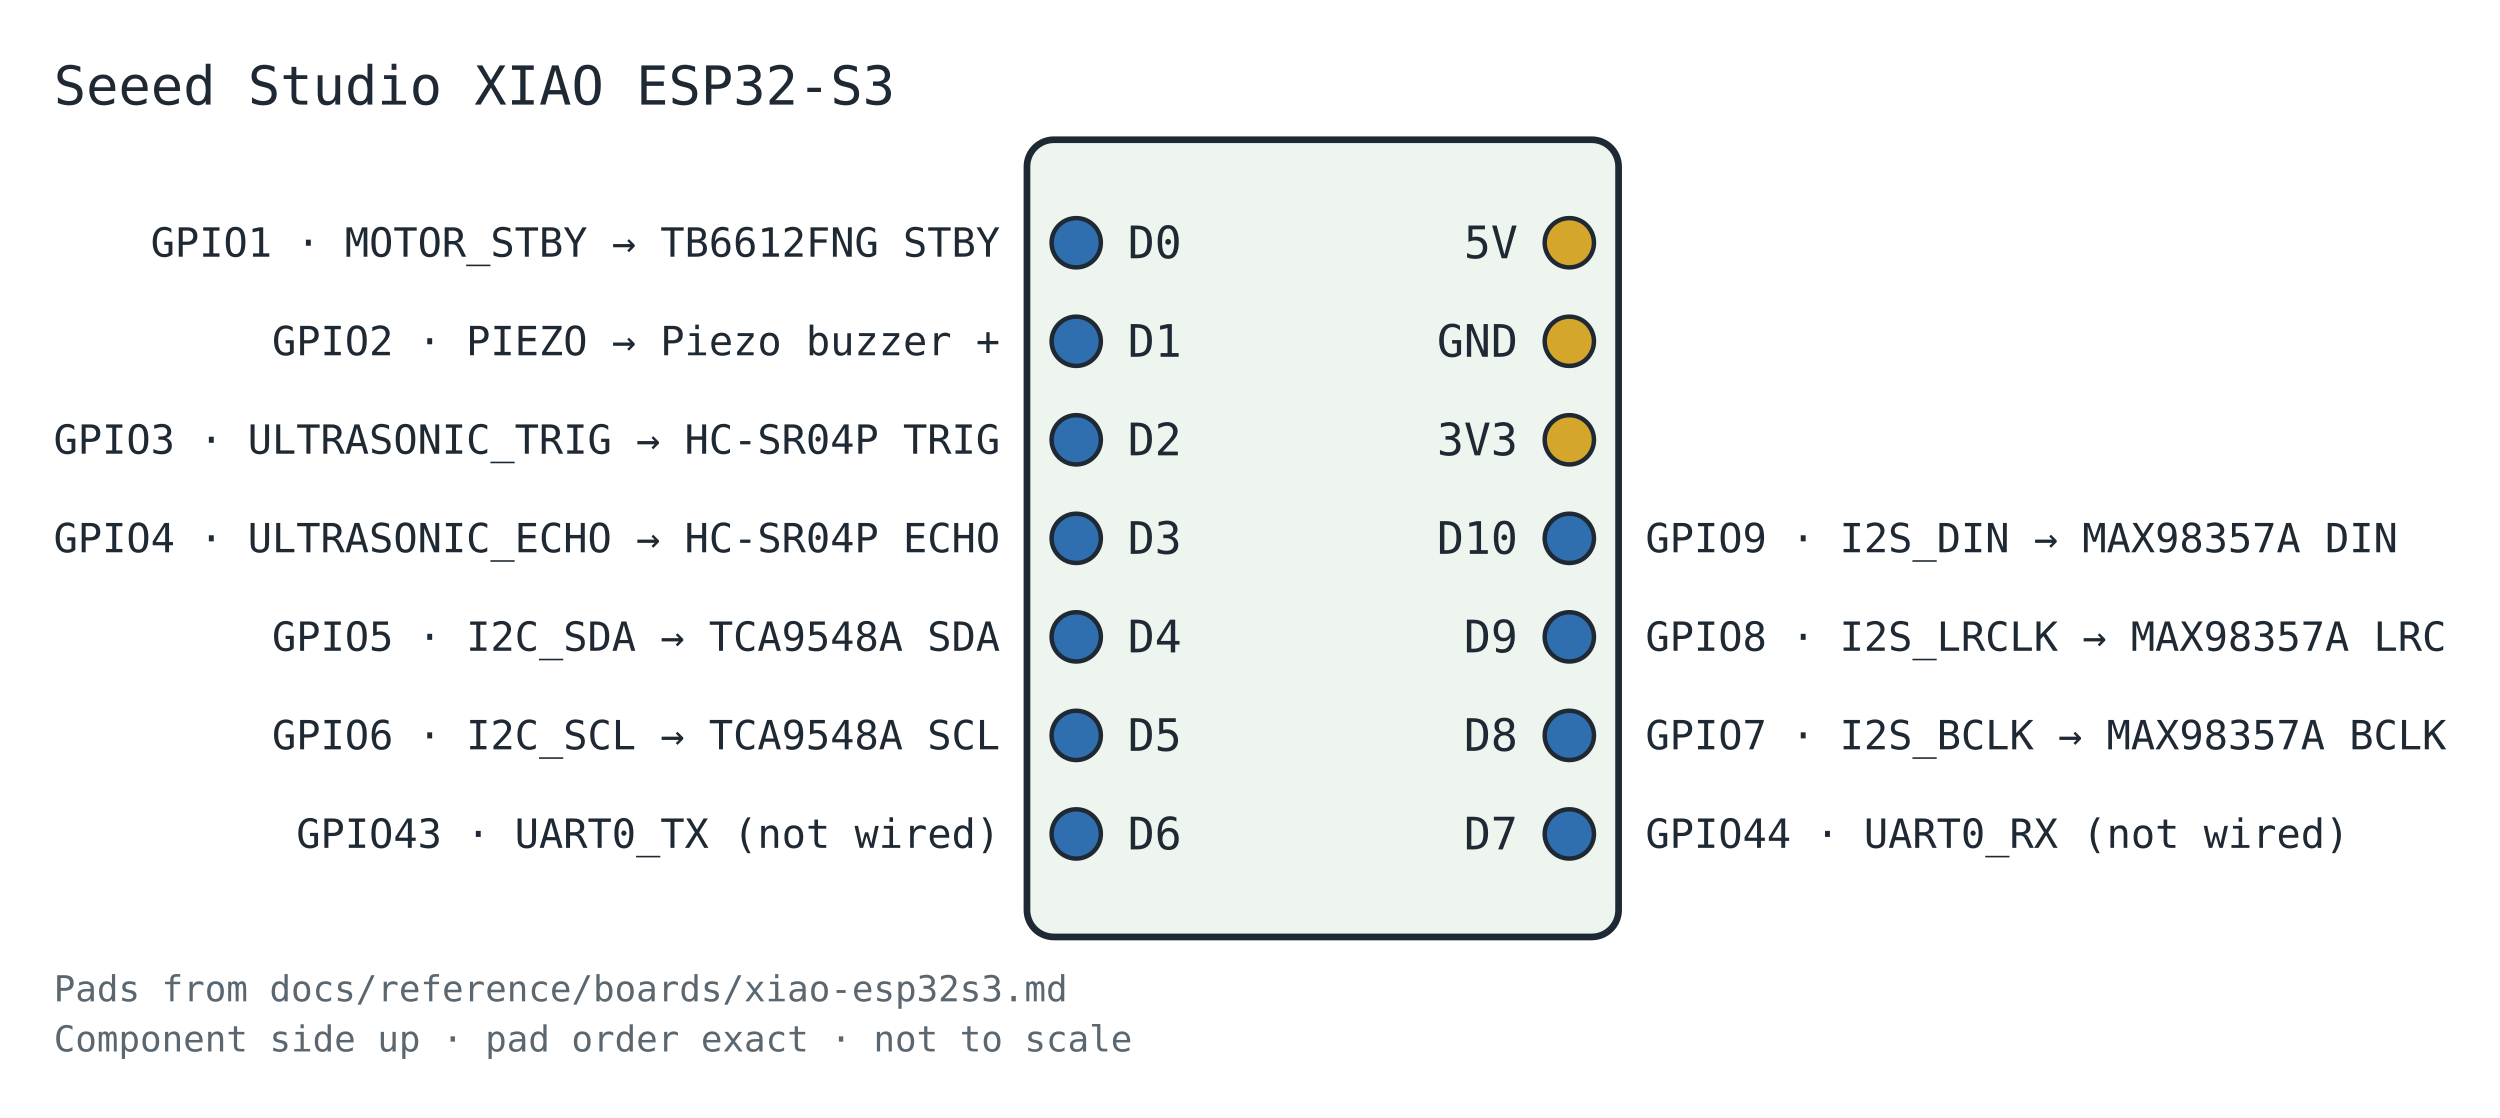
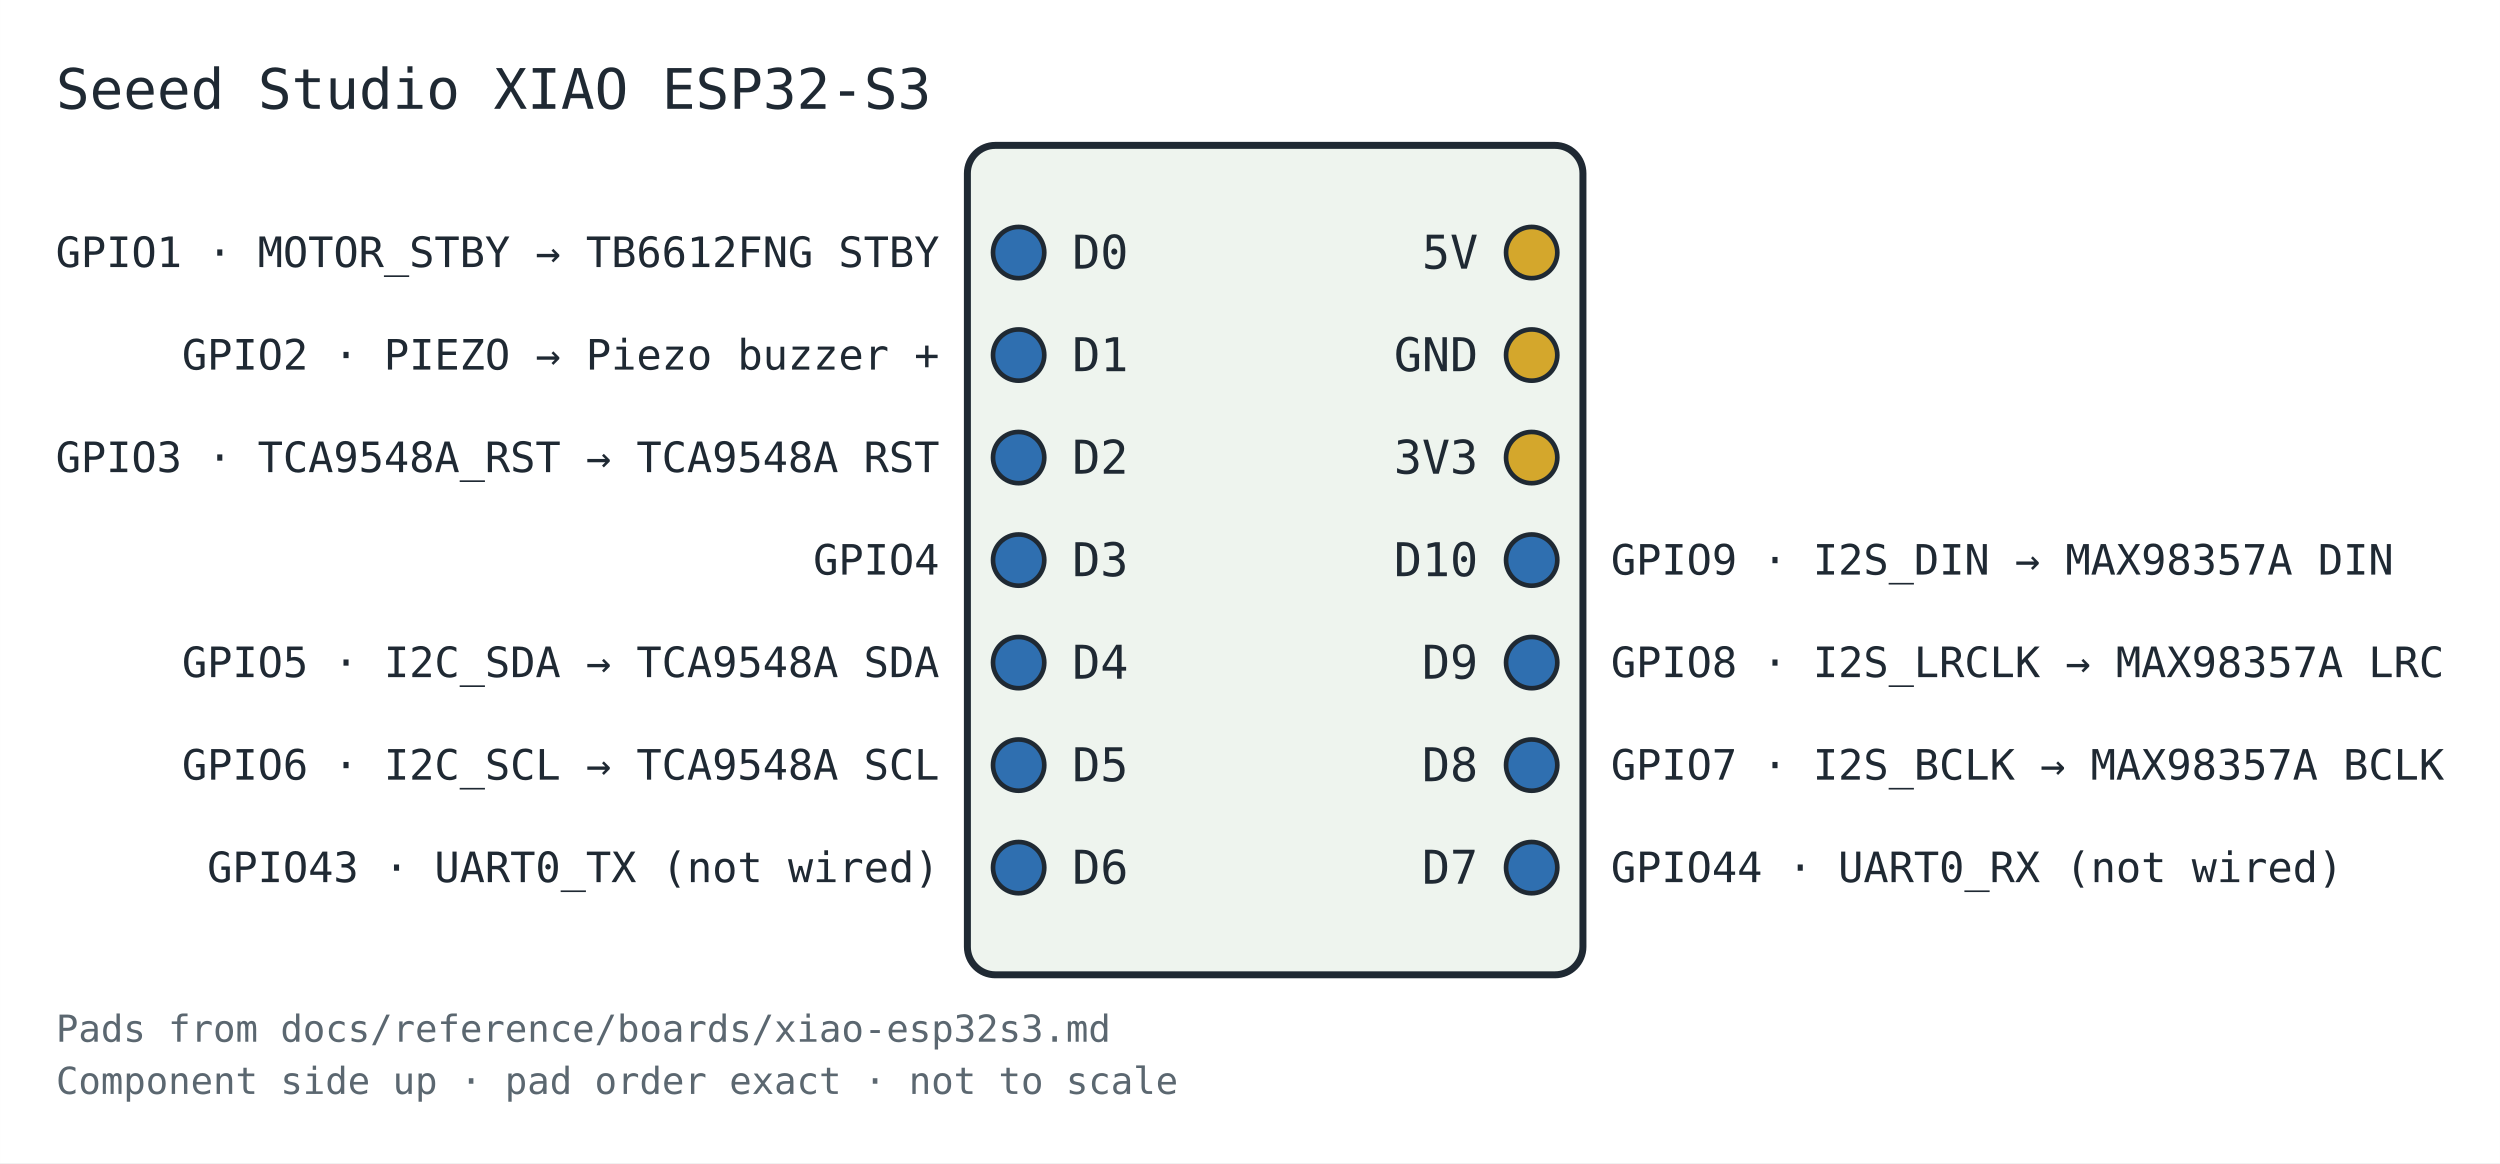
- <svg xmlns="http://www.w3.org/2000/svg" width="139.55mm" height="62.40mm" viewBox="0 0 558.2 249.6" font-family="DejaVu Sans Mono">
-   <rect x="0" y="0" width="558.2" height="249.6" fill="#ffffff" />
+ <svg xmlns="http://www.w3.org/2000/svg" width="134.13mm" height="62.40mm" viewBox="0 0 536.5 249.6" font-family="DejaVu Sans Mono">
+   <rect x="0" y="0" width="536.5" height="249.6" fill="#ffffff" />
  <text x="12.0" y="19.2" font-size="12" text-anchor="start" dominant-baseline="central" fill="#1f2933">Seeed Studio XIAO ESP32-S3</text>
-   <rect x="229.3" y="31.2" width="132.1" height="178.0" rx="6" fill="#eef4ee" stroke="#1f2933" stroke-width="1.5" />
-   <circle cx="240.3" cy="54.2" r="5.5" fill="#2f6fb0" stroke="#1f2933" stroke-width="1" data-anchor="D0" data-side="L" data-pos="1" />
-   <text x="251.8" y="54.2" font-size="10" text-anchor="start" dominant-baseline="central" fill="#1f2933">D0</text>
-   <text x="223.3" y="54.2" font-size="9" text-anchor="end" dominant-baseline="central" fill="#1f2933">GPIO1 · MOTOR_STBY → TB6612FNG STBY</text>
-   <circle cx="240.3" cy="76.2" r="5.5" fill="#2f6fb0" stroke="#1f2933" stroke-width="1" data-anchor="D1" data-side="L" data-pos="2" />
-   <text x="251.8" y="76.2" font-size="10" text-anchor="start" dominant-baseline="central" fill="#1f2933">D1</text>
-   <text x="223.3" y="76.2" font-size="9" text-anchor="end" dominant-baseline="central" fill="#1f2933">GPIO2 · PIEZO → Piezo buzzer +</text>
-   <circle cx="240.3" cy="98.2" r="5.5" fill="#2f6fb0" stroke="#1f2933" stroke-width="1" data-anchor="D2" data-side="L" data-pos="3" />
-   <text x="251.8" y="98.2" font-size="10" text-anchor="start" dominant-baseline="central" fill="#1f2933">D2</text>
-   <text x="223.3" y="98.2" font-size="9" text-anchor="end" dominant-baseline="central" fill="#1f2933">GPIO3 · ULTRASONIC_TRIG → HC-SR04P TRIG</text>
-   <circle cx="240.3" cy="120.2" r="5.5" fill="#2f6fb0" stroke="#1f2933" stroke-width="1" data-anchor="D3" data-side="L" data-pos="4" />
-   <text x="251.8" y="120.2" font-size="10" text-anchor="start" dominant-baseline="central" fill="#1f2933">D3</text>
-   <text x="223.3" y="120.2" font-size="9" text-anchor="end" dominant-baseline="central" fill="#1f2933">GPIO4 · ULTRASONIC_ECHO → HC-SR04P ECHO</text>
-   <circle cx="240.3" cy="142.2" r="5.5" fill="#2f6fb0" stroke="#1f2933" stroke-width="1" data-anchor="D4" data-side="L" data-pos="5" />
-   <text x="251.8" y="142.2" font-size="10" text-anchor="start" dominant-baseline="central" fill="#1f2933">D4</text>
-   <text x="223.3" y="142.2" font-size="9" text-anchor="end" dominant-baseline="central" fill="#1f2933">GPIO5 · I2C_SDA → TCA9548A SDA</text>
-   <circle cx="240.3" cy="164.2" r="5.5" fill="#2f6fb0" stroke="#1f2933" stroke-width="1" data-anchor="D5" data-side="L" data-pos="6" />
-   <text x="251.8" y="164.2" font-size="10" text-anchor="start" dominant-baseline="central" fill="#1f2933">D5</text>
-   <text x="223.3" y="164.2" font-size="9" text-anchor="end" dominant-baseline="central" fill="#1f2933">GPIO6 · I2C_SCL → TCA9548A SCL</text>
-   <circle cx="240.3" cy="186.2" r="5.5" fill="#2f6fb0" stroke="#1f2933" stroke-width="1" data-anchor="D6" data-side="L" data-pos="7" />
-   <text x="251.8" y="186.2" font-size="10" text-anchor="start" dominant-baseline="central" fill="#1f2933">D6</text>
-   <text x="223.3" y="186.2" font-size="9" text-anchor="end" dominant-baseline="central" fill="#1f2933">GPIO43 · UART0_TX (not wired)</text>
-   <circle cx="350.4" cy="54.2" r="5.5" fill="#d4a72c" stroke="#1f2933" stroke-width="1" data-anchor="5V" data-side="R" data-pos="1" />
-   <text x="338.9" y="54.2" font-size="10" text-anchor="end" dominant-baseline="central" fill="#1f2933">5V</text>
-   <circle cx="350.4" cy="76.2" r="5.5" fill="#d4a72c" stroke="#1f2933" stroke-width="1" data-anchor="GND" data-side="R" data-pos="2" />
-   <text x="338.9" y="76.2" font-size="10" text-anchor="end" dominant-baseline="central" fill="#1f2933">GND</text>
-   <circle cx="350.4" cy="98.2" r="5.5" fill="#d4a72c" stroke="#1f2933" stroke-width="1" data-anchor="3V3" data-side="R" data-pos="3" />
-   <text x="338.9" y="98.2" font-size="10" text-anchor="end" dominant-baseline="central" fill="#1f2933">3V3</text>
-   <circle cx="350.4" cy="120.2" r="5.5" fill="#2f6fb0" stroke="#1f2933" stroke-width="1" data-anchor="D10" data-side="R" data-pos="4" />
-   <text x="338.9" y="120.2" font-size="10" text-anchor="end" dominant-baseline="central" fill="#1f2933">D10</text>
-   <text x="367.4" y="120.2" font-size="9" text-anchor="start" dominant-baseline="central" fill="#1f2933">GPIO9 · I2S_DIN → MAX98357A DIN</text>
-   <circle cx="350.4" cy="142.2" r="5.5" fill="#2f6fb0" stroke="#1f2933" stroke-width="1" data-anchor="D9" data-side="R" data-pos="5" />
-   <text x="338.9" y="142.2" font-size="10" text-anchor="end" dominant-baseline="central" fill="#1f2933">D9</text>
-   <text x="367.4" y="142.2" font-size="9" text-anchor="start" dominant-baseline="central" fill="#1f2933">GPIO8 · I2S_LRCLK → MAX98357A LRC</text>
-   <circle cx="350.4" cy="164.2" r="5.5" fill="#2f6fb0" stroke="#1f2933" stroke-width="1" data-anchor="D8" data-side="R" data-pos="6" />
-   <text x="338.9" y="164.2" font-size="10" text-anchor="end" dominant-baseline="central" fill="#1f2933">D8</text>
-   <text x="367.4" y="164.2" font-size="9" text-anchor="start" dominant-baseline="central" fill="#1f2933">GPIO7 · I2S_BCLK → MAX98357A BCLK</text>
-   <circle cx="350.4" cy="186.2" r="5.5" fill="#2f6fb0" stroke="#1f2933" stroke-width="1" data-anchor="D7" data-side="R" data-pos="7" />
-   <text x="338.9" y="186.2" font-size="10" text-anchor="end" dominant-baseline="central" fill="#1f2933">D7</text>
-   <text x="367.4" y="186.2" font-size="9" text-anchor="start" dominant-baseline="central" fill="#1f2933">GPIO44 · UART0_RX (not wired)</text>
+   <rect x="207.6" y="31.2" width="132.1" height="178.0" rx="6" fill="#eef4ee" stroke="#1f2933" stroke-width="1.5" />
+   <circle cx="218.6" cy="54.2" r="5.5" fill="#2f6fb0" stroke="#1f2933" stroke-width="1" data-anchor="D0" data-side="L" data-pos="1" />
+   <text x="230.1" y="54.2" font-size="10" text-anchor="start" dominant-baseline="central" fill="#1f2933">D0</text>
+   <text x="201.6" y="54.2" font-size="9" text-anchor="end" dominant-baseline="central" fill="#1f2933">GPIO1 · MOTOR_STBY → TB6612FNG STBY</text>
+   <circle cx="218.6" cy="76.2" r="5.5" fill="#2f6fb0" stroke="#1f2933" stroke-width="1" data-anchor="D1" data-side="L" data-pos="2" />
+   <text x="230.1" y="76.2" font-size="10" text-anchor="start" dominant-baseline="central" fill="#1f2933">D1</text>
+   <text x="201.6" y="76.2" font-size="9" text-anchor="end" dominant-baseline="central" fill="#1f2933">GPIO2 · PIEZO → Piezo buzzer +</text>
+   <circle cx="218.6" cy="98.2" r="5.5" fill="#2f6fb0" stroke="#1f2933" stroke-width="1" data-anchor="D2" data-side="L" data-pos="3" />
+   <text x="230.1" y="98.2" font-size="10" text-anchor="start" dominant-baseline="central" fill="#1f2933">D2</text>
+   <text x="201.6" y="98.2" font-size="9" text-anchor="end" dominant-baseline="central" fill="#1f2933">GPIO3 · TCA9548A_RST → TCA9548A RST</text>
+   <circle cx="218.6" cy="120.2" r="5.5" fill="#2f6fb0" stroke="#1f2933" stroke-width="1" data-anchor="D3" data-side="L" data-pos="4" />
+   <text x="230.1" y="120.2" font-size="10" text-anchor="start" dominant-baseline="central" fill="#1f2933">D3</text>
+   <text x="201.6" y="120.2" font-size="9" text-anchor="end" dominant-baseline="central" fill="#1f2933">GPIO4</text>
+   <circle cx="218.6" cy="142.2" r="5.5" fill="#2f6fb0" stroke="#1f2933" stroke-width="1" data-anchor="D4" data-side="L" data-pos="5" />
+   <text x="230.1" y="142.2" font-size="10" text-anchor="start" dominant-baseline="central" fill="#1f2933">D4</text>
+   <text x="201.6" y="142.2" font-size="9" text-anchor="end" dominant-baseline="central" fill="#1f2933">GPIO5 · I2C_SDA → TCA9548A SDA</text>
+   <circle cx="218.6" cy="164.2" r="5.5" fill="#2f6fb0" stroke="#1f2933" stroke-width="1" data-anchor="D5" data-side="L" data-pos="6" />
+   <text x="230.1" y="164.2" font-size="10" text-anchor="start" dominant-baseline="central" fill="#1f2933">D5</text>
+   <text x="201.6" y="164.2" font-size="9" text-anchor="end" dominant-baseline="central" fill="#1f2933">GPIO6 · I2C_SCL → TCA9548A SCL</text>
+   <circle cx="218.6" cy="186.2" r="5.5" fill="#2f6fb0" stroke="#1f2933" stroke-width="1" data-anchor="D6" data-side="L" data-pos="7" />
+   <text x="230.1" y="186.2" font-size="10" text-anchor="start" dominant-baseline="central" fill="#1f2933">D6</text>
+   <text x="201.6" y="186.2" font-size="9" text-anchor="end" dominant-baseline="central" fill="#1f2933">GPIO43 · UART0_TX (not wired)</text>
+   <circle cx="328.7" cy="54.2" r="5.5" fill="#d4a72c" stroke="#1f2933" stroke-width="1" data-anchor="5V" data-side="R" data-pos="1" />
+   <text x="317.2" y="54.2" font-size="10" text-anchor="end" dominant-baseline="central" fill="#1f2933">5V</text>
+   <circle cx="328.7" cy="76.2" r="5.5" fill="#d4a72c" stroke="#1f2933" stroke-width="1" data-anchor="GND" data-side="R" data-pos="2" />
+   <text x="317.2" y="76.2" font-size="10" text-anchor="end" dominant-baseline="central" fill="#1f2933">GND</text>
+   <circle cx="328.7" cy="98.2" r="5.5" fill="#d4a72c" stroke="#1f2933" stroke-width="1" data-anchor="3V3" data-side="R" data-pos="3" />
+   <text x="317.2" y="98.2" font-size="10" text-anchor="end" dominant-baseline="central" fill="#1f2933">3V3</text>
+   <circle cx="328.7" cy="120.2" r="5.5" fill="#2f6fb0" stroke="#1f2933" stroke-width="1" data-anchor="D10" data-side="R" data-pos="4" />
+   <text x="317.2" y="120.2" font-size="10" text-anchor="end" dominant-baseline="central" fill="#1f2933">D10</text>
+   <text x="345.7" y="120.2" font-size="9" text-anchor="start" dominant-baseline="central" fill="#1f2933">GPIO9 · I2S_DIN → MAX98357A DIN</text>
+   <circle cx="328.7" cy="142.2" r="5.5" fill="#2f6fb0" stroke="#1f2933" stroke-width="1" data-anchor="D9" data-side="R" data-pos="5" />
+   <text x="317.2" y="142.2" font-size="10" text-anchor="end" dominant-baseline="central" fill="#1f2933">D9</text>
+   <text x="345.7" y="142.2" font-size="9" text-anchor="start" dominant-baseline="central" fill="#1f2933">GPIO8 · I2S_LRCLK → MAX98357A LRC</text>
+   <circle cx="328.7" cy="164.2" r="5.5" fill="#2f6fb0" stroke="#1f2933" stroke-width="1" data-anchor="D8" data-side="R" data-pos="6" />
+   <text x="317.2" y="164.2" font-size="10" text-anchor="end" dominant-baseline="central" fill="#1f2933">D8</text>
+   <text x="345.7" y="164.2" font-size="9" text-anchor="start" dominant-baseline="central" fill="#1f2933">GPIO7 · I2S_BCLK → MAX98357A BCLK</text>
+   <circle cx="328.7" cy="186.2" r="5.5" fill="#2f6fb0" stroke="#1f2933" stroke-width="1" data-anchor="D7" data-side="R" data-pos="7" />
+   <text x="317.2" y="186.2" font-size="10" text-anchor="end" dominant-baseline="central" fill="#1f2933">D7</text>
+   <text x="345.7" y="186.2" font-size="9" text-anchor="start" dominant-baseline="central" fill="#1f2933">GPIO44 · UART0_RX (not wired)</text>
  <text x="12.0" y="220.8" font-size="8" text-anchor="start" dominant-baseline="central" fill="#5b6770">Pads from docs/reference/boards/xiao-esp32s3.md</text>
  <text x="12.0" y="232.0" font-size="8" text-anchor="start" dominant-baseline="central" fill="#5b6770">Component side up · pad order exact · not to scale</text>
</svg>
